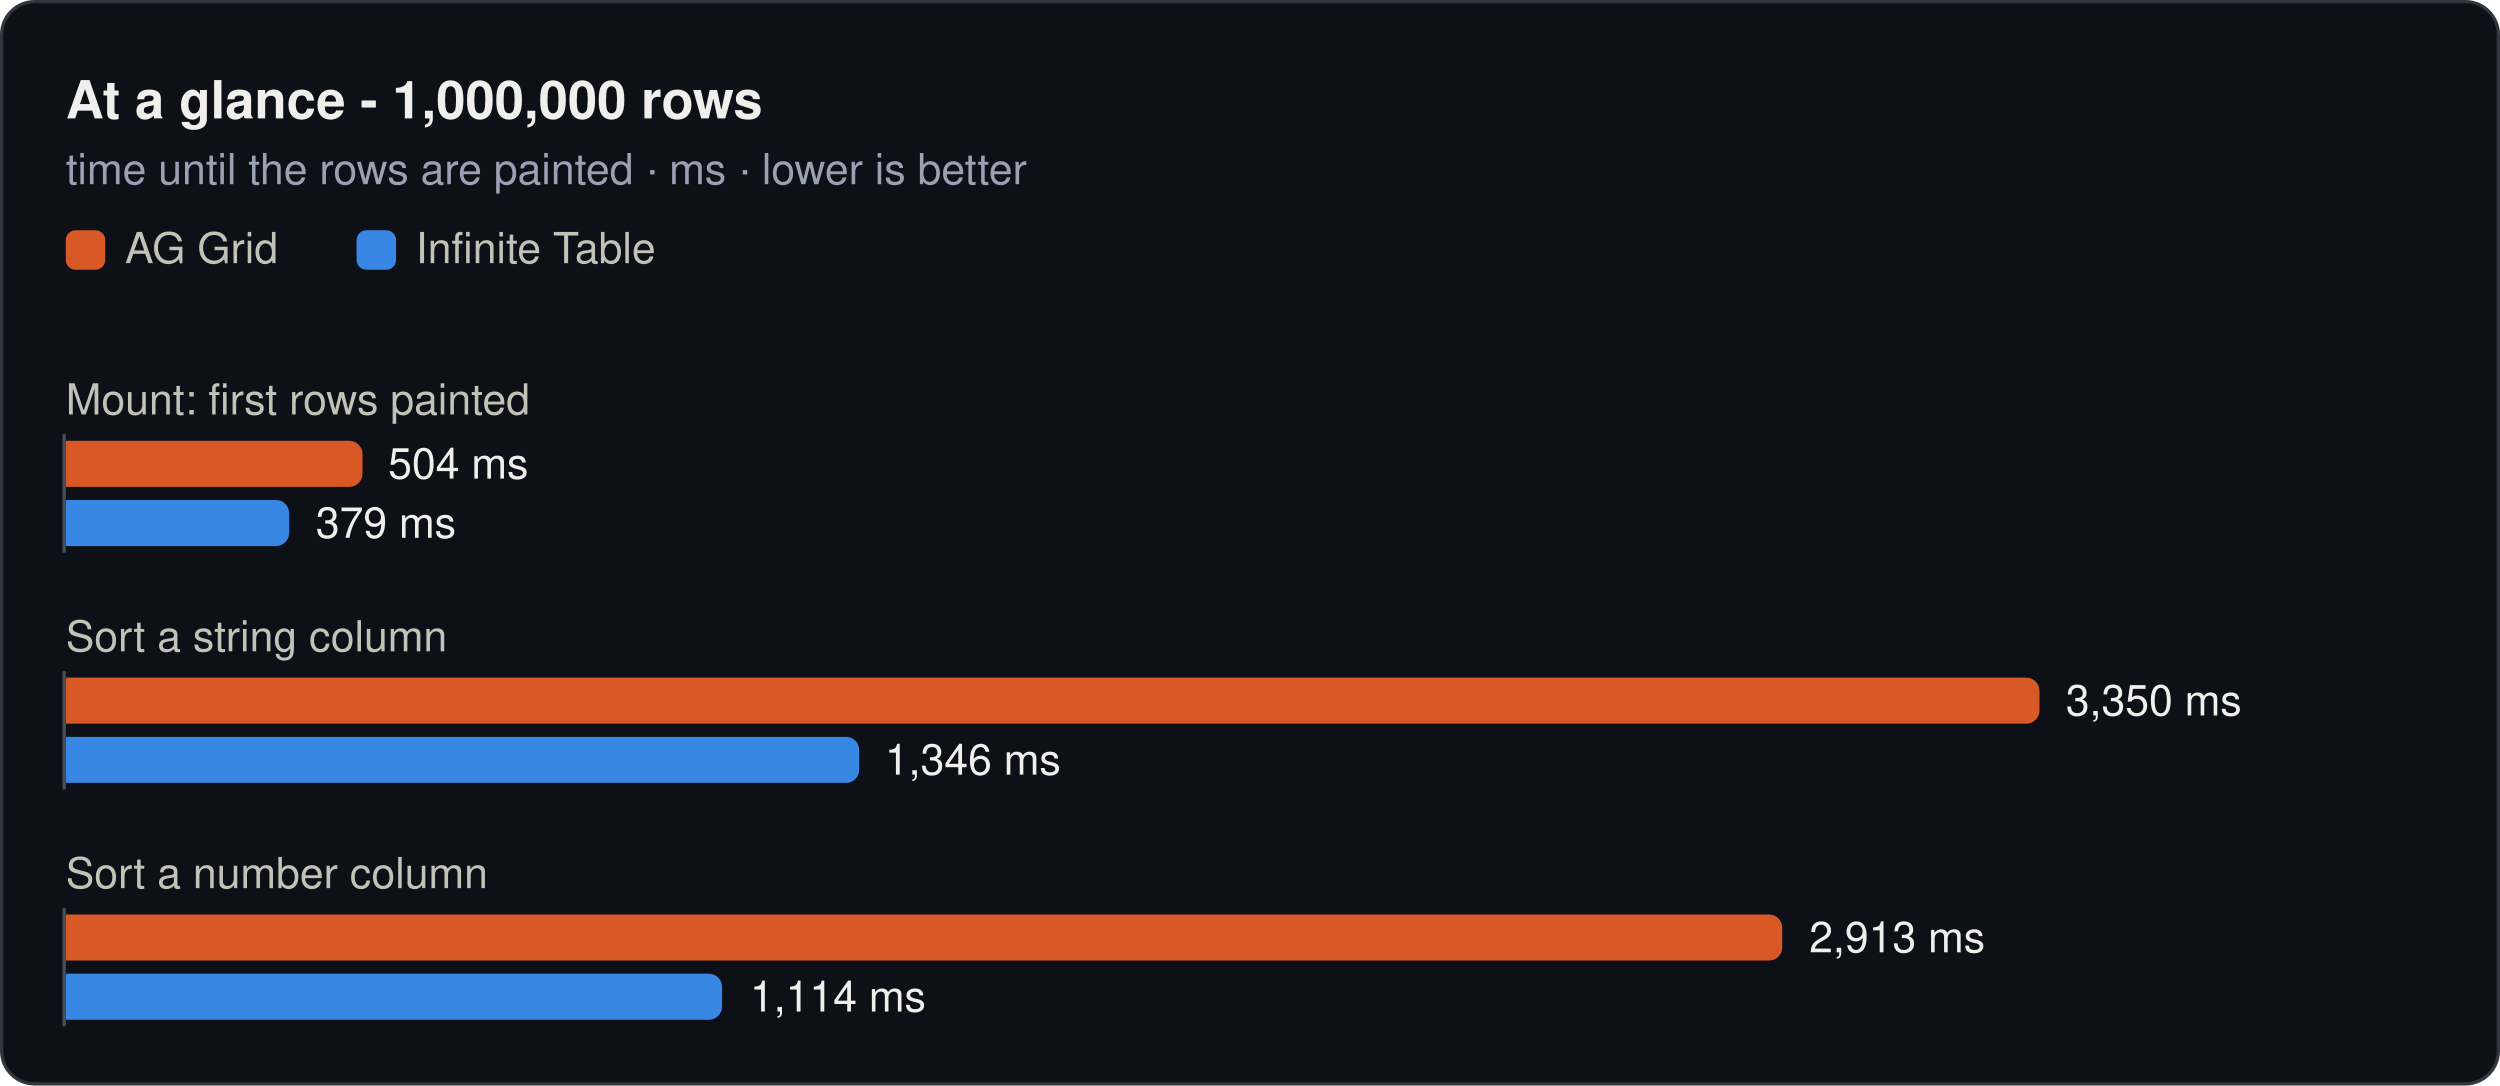
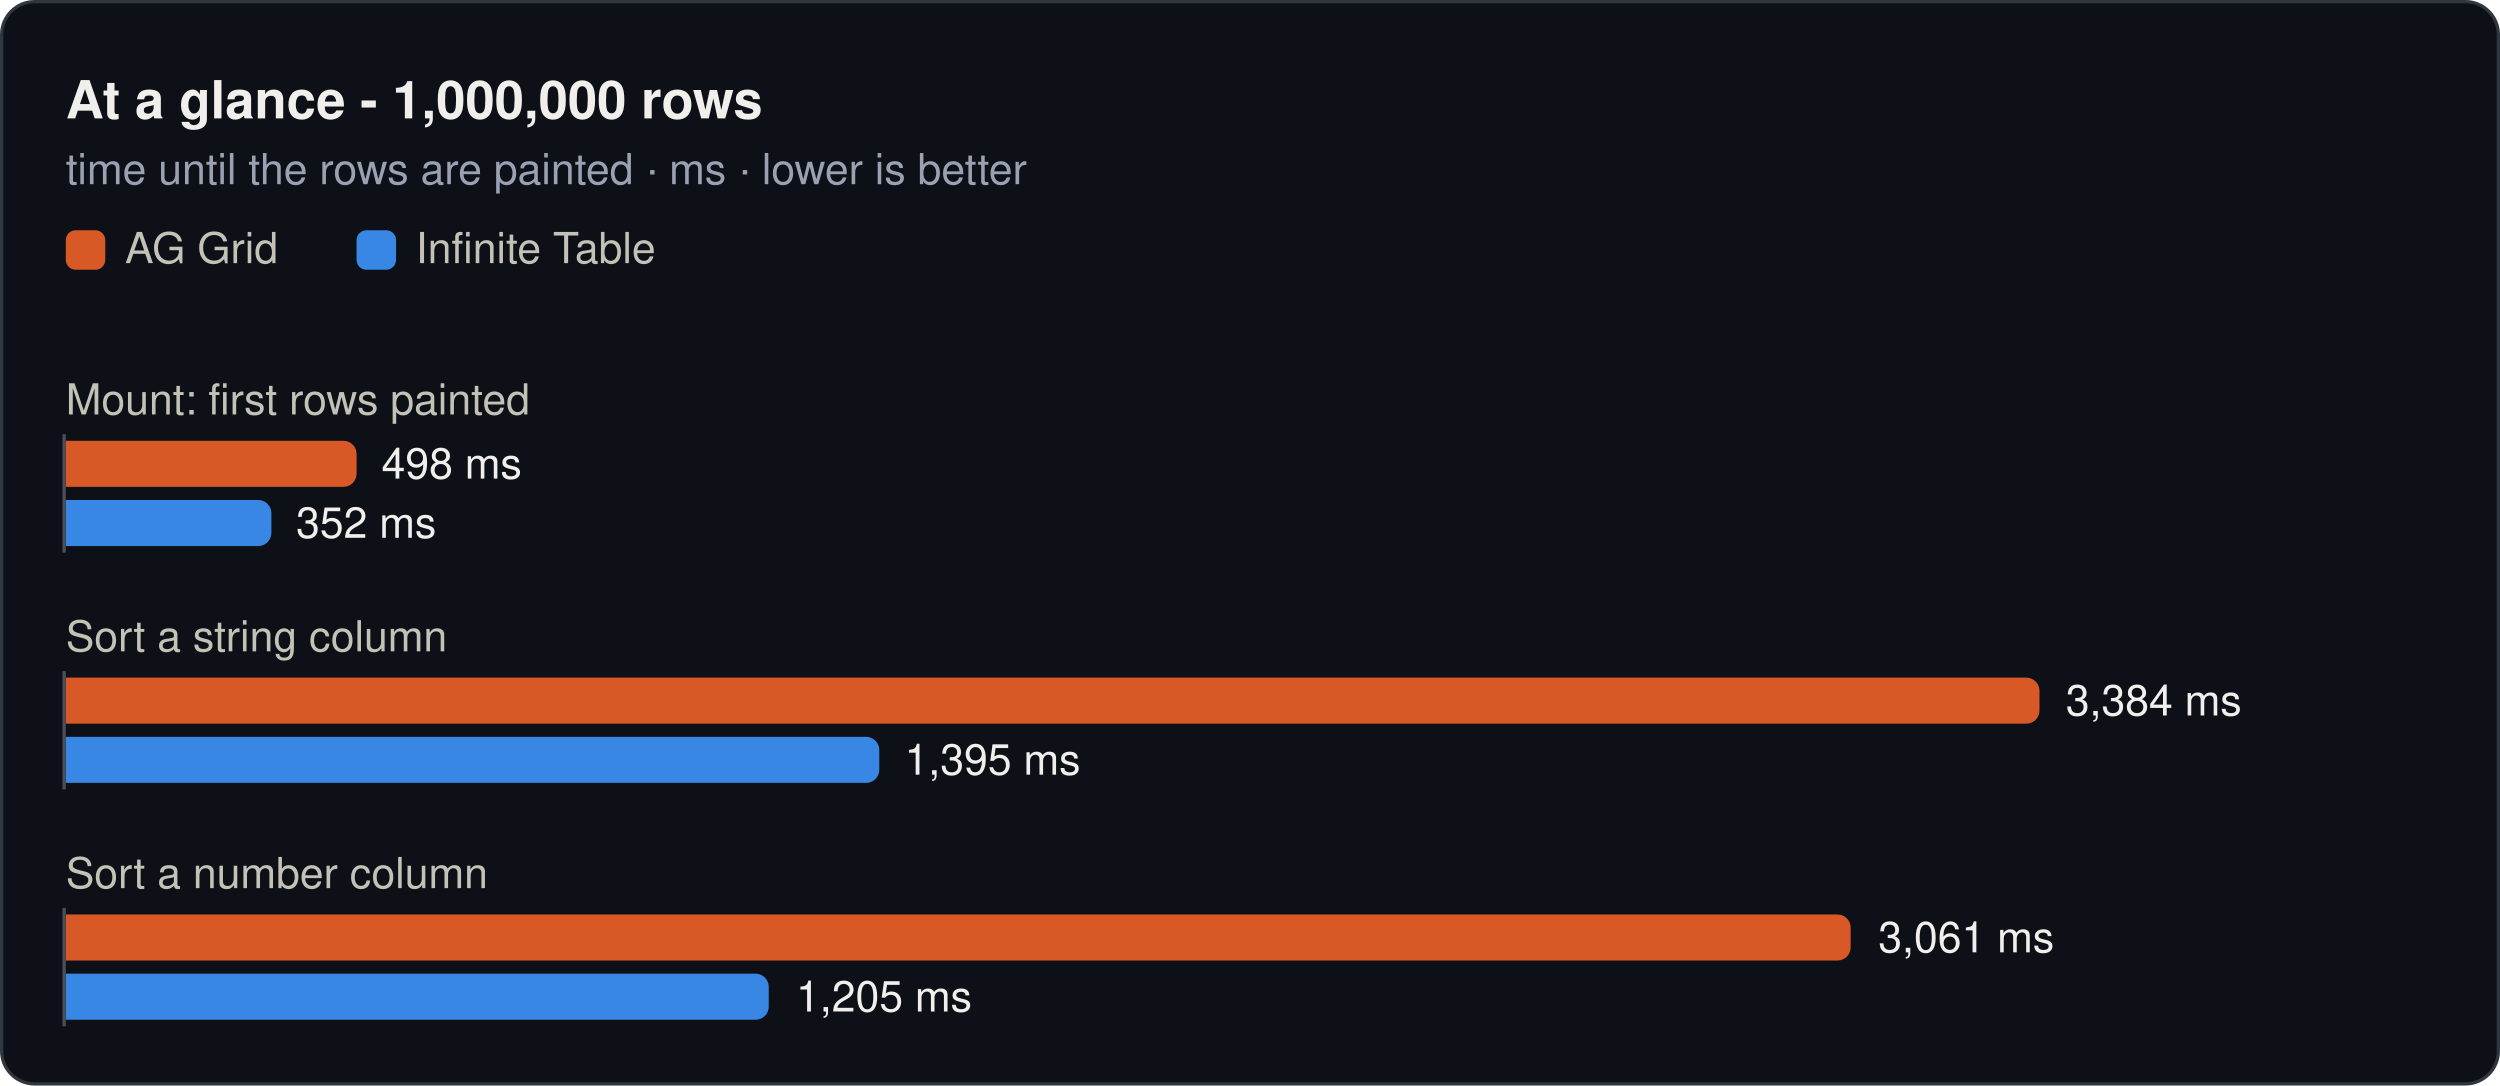
<svg xmlns="http://www.w3.org/2000/svg" width="760" height="330" viewBox="0 0 760 330" role="img">
  <rect x="0.5" y="0.5" width="759" height="329" rx="10" fill="#0d1117" stroke="#30363d" />
  <text x="20" y="36" font-family="system-ui, -apple-system, 'Segoe UI', Helvetica, Arial, sans-serif" font-size="16" font-weight="600" fill="#f0efec">At a glance - 1,000,000 rows</text>
  <text x="20" y="56" font-family="system-ui, -apple-system, 'Segoe UI', Helvetica, Arial, sans-serif" font-size="13" fill="#99a1b3">time until the rows are painted · ms · lower is better</text>
  <rect x="20" y="70" width="12" height="12" rx="3" fill="#d95926" />
  <text x="38" y="80" font-family="system-ui, -apple-system, 'Segoe UI', Helvetica, Arial, sans-serif" font-size="13" fill="#c3c2b7">AG Grid</text>
  <rect x="108.4" y="70" width="12" height="12" rx="3" fill="#3987e5" />
  <text x="126.4" y="80" font-family="system-ui, -apple-system, 'Segoe UI', Helvetica, Arial, sans-serif" font-size="13" fill="#c3c2b7">Infinite Table</text>
  <text x="20" y="126" font-family="system-ui, -apple-system, 'Segoe UI', Helvetica, Arial, sans-serif" font-size="13" fill="#c3c2b7">Mount: first rows painted</text>
-   <path d="M20,134H106.2a4,4 0 0 1 4,4V144a4,4 0 0 1 -4,4H20Z" fill="#d95926" />
-   <text x="118" y="145.5" font-family="system-ui, -apple-system, 'Segoe UI', Helvetica, Arial, sans-serif" font-size="13" fill="#f0efec">504 ms</text>
-   <path d="M20,152H83.9a4,4 0 0 1 4,4V162a4,4 0 0 1 -4,4H20Z" fill="#3987e5" />
-   <text x="96" y="163.5" font-family="system-ui, -apple-system, 'Segoe UI', Helvetica, Arial, sans-serif" font-size="13" fill="#f0efec">379 ms</text>
+   <path d="M20,134H104.4a4,4 0 0 1 4,4V144a4,4 0 0 1 -4,4H20Z" fill="#d95926" />
+   <text x="116" y="145.5" font-family="system-ui, -apple-system, 'Segoe UI', Helvetica, Arial, sans-serif" font-size="13" fill="#f0efec">498 ms</text>
+   <path d="M20,152H78.5a4,4 0 0 1 4,4V162a4,4 0 0 1 -4,4H20Z" fill="#3987e5" />
+   <text x="90" y="163.5" font-family="system-ui, -apple-system, 'Segoe UI', Helvetica, Arial, sans-serif" font-size="13" fill="#f0efec">352 ms</text>
  <line x1="19.5" y1="132" x2="19.5" y2="168" stroke="#484f58" stroke-width="1" />
  <text x="20" y="198" font-family="system-ui, -apple-system, 'Segoe UI', Helvetica, Arial, sans-serif" font-size="13" fill="#c3c2b7">Sort a string column</text>
  <path d="M20,206H616a4,4 0 0 1 4,4V216a4,4 0 0 1 -4,4H20Z" fill="#d95926" />
-   <text x="628" y="217.5" font-family="system-ui, -apple-system, 'Segoe UI', Helvetica, Arial, sans-serif" font-size="13" fill="#f0efec">3,350 ms</text>
-   <path d="M20,224H257.2a4,4 0 0 1 4,4V234a4,4 0 0 1 -4,4H20Z" fill="#3987e5" />
-   <text x="269" y="235.5" font-family="system-ui, -apple-system, 'Segoe UI', Helvetica, Arial, sans-serif" font-size="13" fill="#f0efec">1,346 ms</text>
+   <text x="628" y="217.5" font-family="system-ui, -apple-system, 'Segoe UI', Helvetica, Arial, sans-serif" font-size="13" fill="#f0efec">3,384 ms</text>
+   <path d="M20,224H263.3a4,4 0 0 1 4,4V234a4,4 0 0 1 -4,4H20Z" fill="#3987e5" />
+   <text x="275" y="235.5" font-family="system-ui, -apple-system, 'Segoe UI', Helvetica, Arial, sans-serif" font-size="13" fill="#f0efec">1,395 ms</text>
  <line x1="19.5" y1="204" x2="19.5" y2="240" stroke="#484f58" stroke-width="1" />
  <text x="20" y="270" font-family="system-ui, -apple-system, 'Segoe UI', Helvetica, Arial, sans-serif" font-size="13" fill="#c3c2b7">Sort a number column</text>
-   <path d="M20,278H537.8a4,4 0 0 1 4,4V288a4,4 0 0 1 -4,4H20Z" fill="#d95926" />
-   <text x="550" y="289.5" font-family="system-ui, -apple-system, 'Segoe UI', Helvetica, Arial, sans-serif" font-size="13" fill="#f0efec">2,913 ms</text>
-   <path d="M20,296H215.5a4,4 0 0 1 4,4V306a4,4 0 0 1 -4,4H20Z" fill="#3987e5" />
-   <text x="228" y="307.5" font-family="system-ui, -apple-system, 'Segoe UI', Helvetica, Arial, sans-serif" font-size="13" fill="#f0efec">1,114 ms</text>
+   <path d="M20,278H558.6a4,4 0 0 1 4,4V288a4,4 0 0 1 -4,4H20Z" fill="#d95926" />
+   <text x="571" y="289.5" font-family="system-ui, -apple-system, 'Segoe UI', Helvetica, Arial, sans-serif" font-size="13" fill="#f0efec">3,061 ms</text>
+   <path d="M20,296H229.7a4,4 0 0 1 4,4V306a4,4 0 0 1 -4,4H20Z" fill="#3987e5" />
+   <text x="242" y="307.5" font-family="system-ui, -apple-system, 'Segoe UI', Helvetica, Arial, sans-serif" font-size="13" fill="#f0efec">1,205 ms</text>
  <line x1="19.5" y1="276" x2="19.5" y2="312" stroke="#484f58" stroke-width="1" />
</svg>
